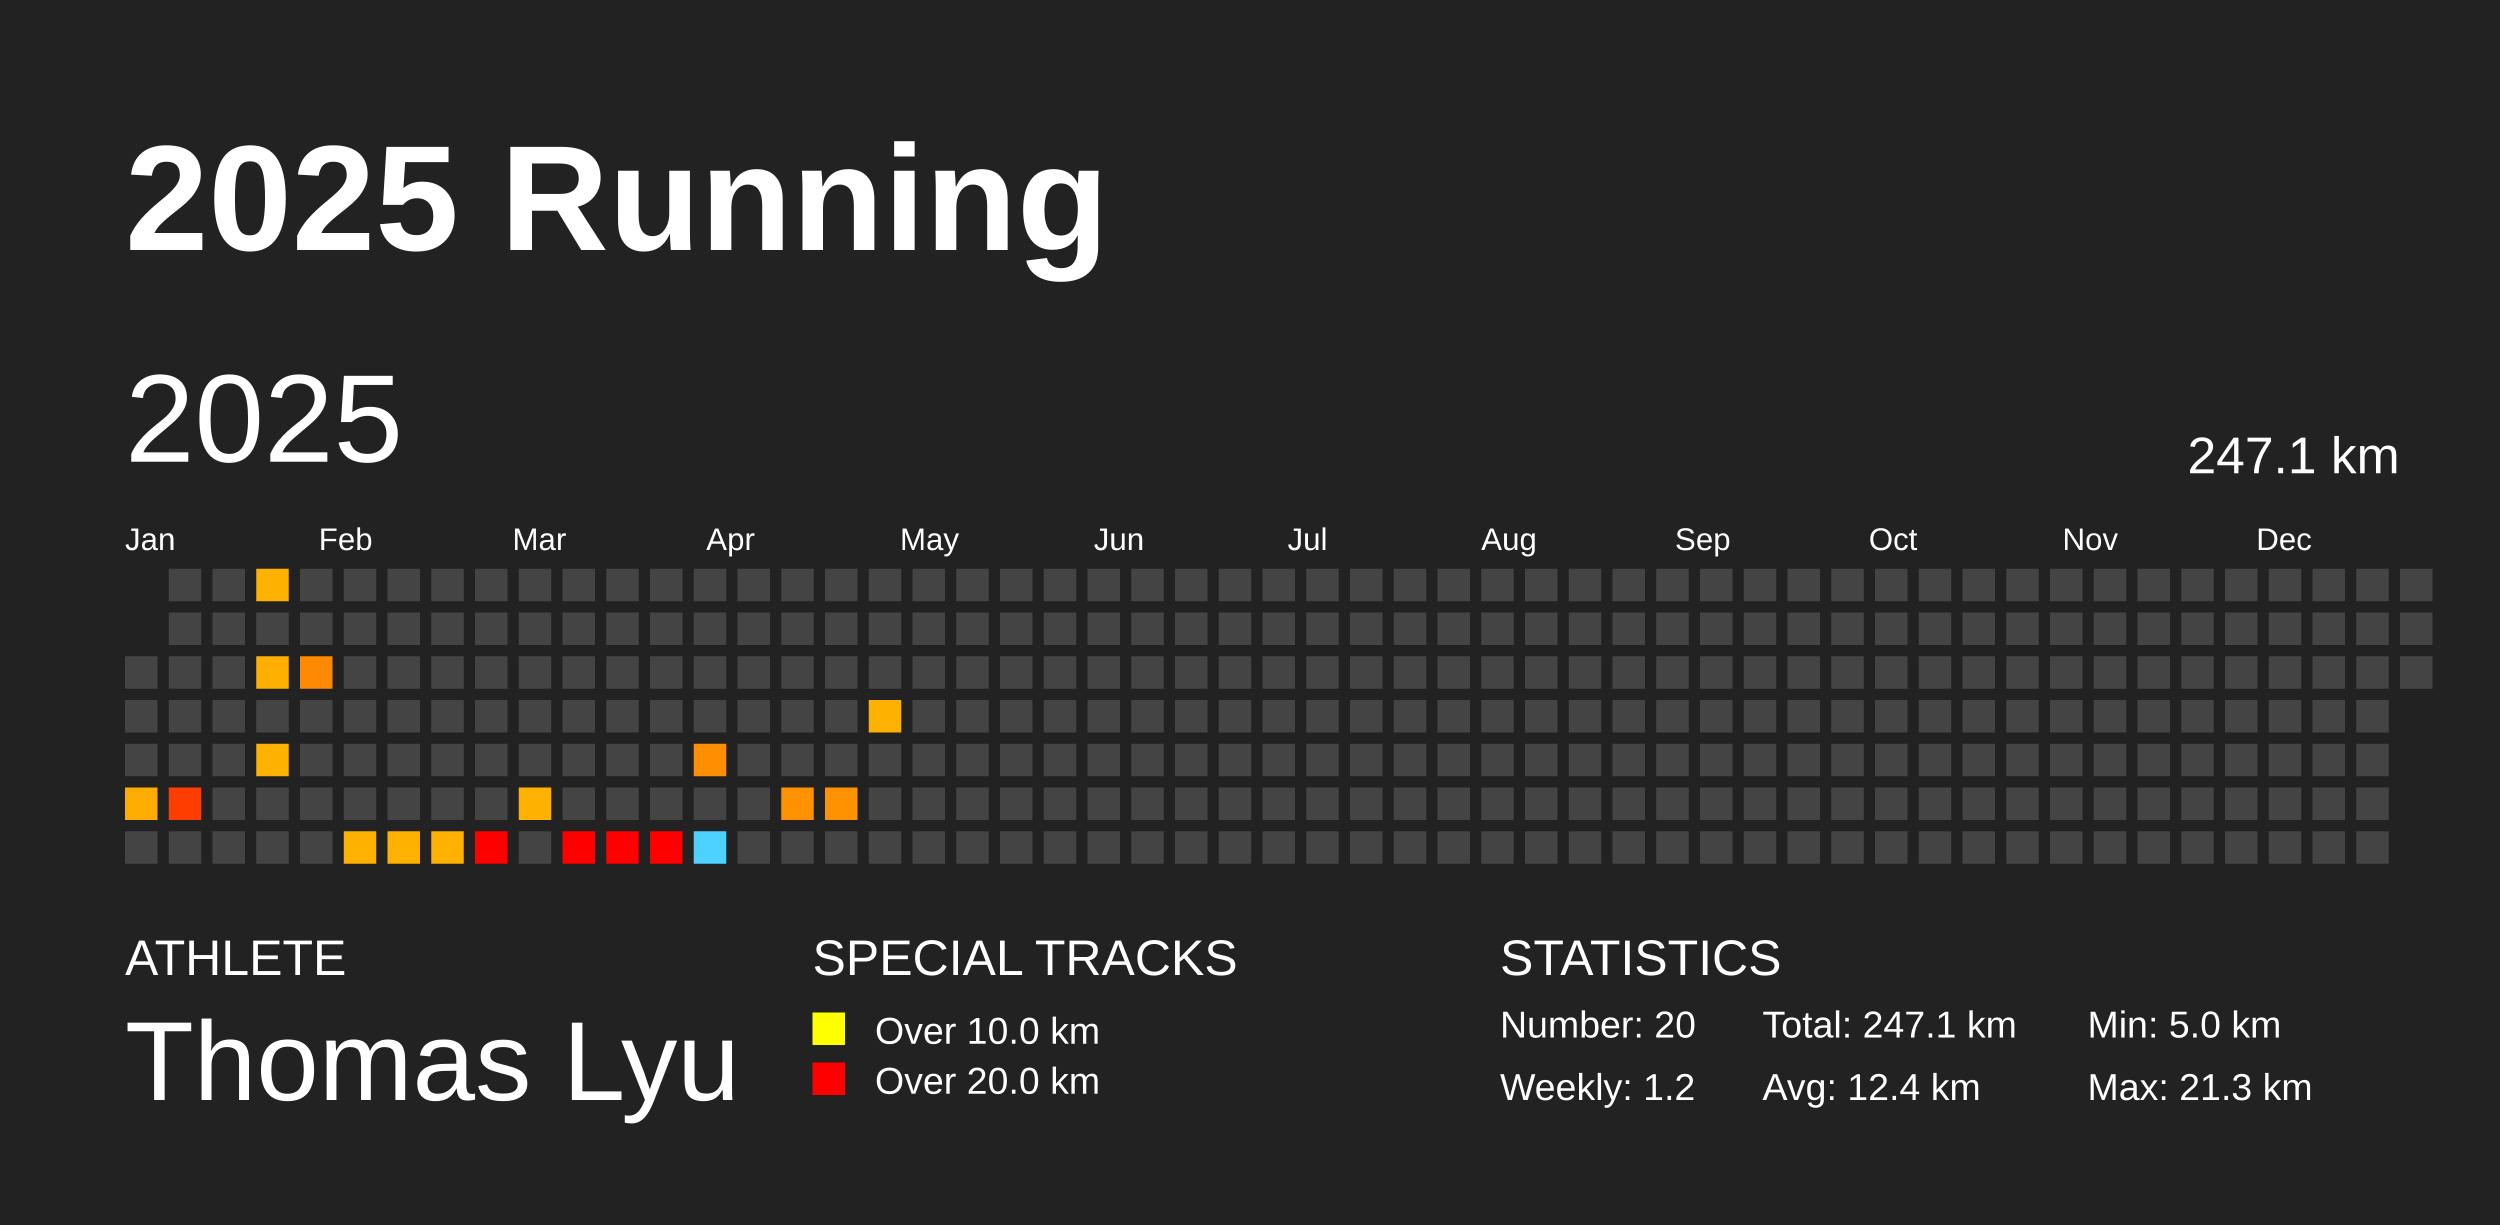
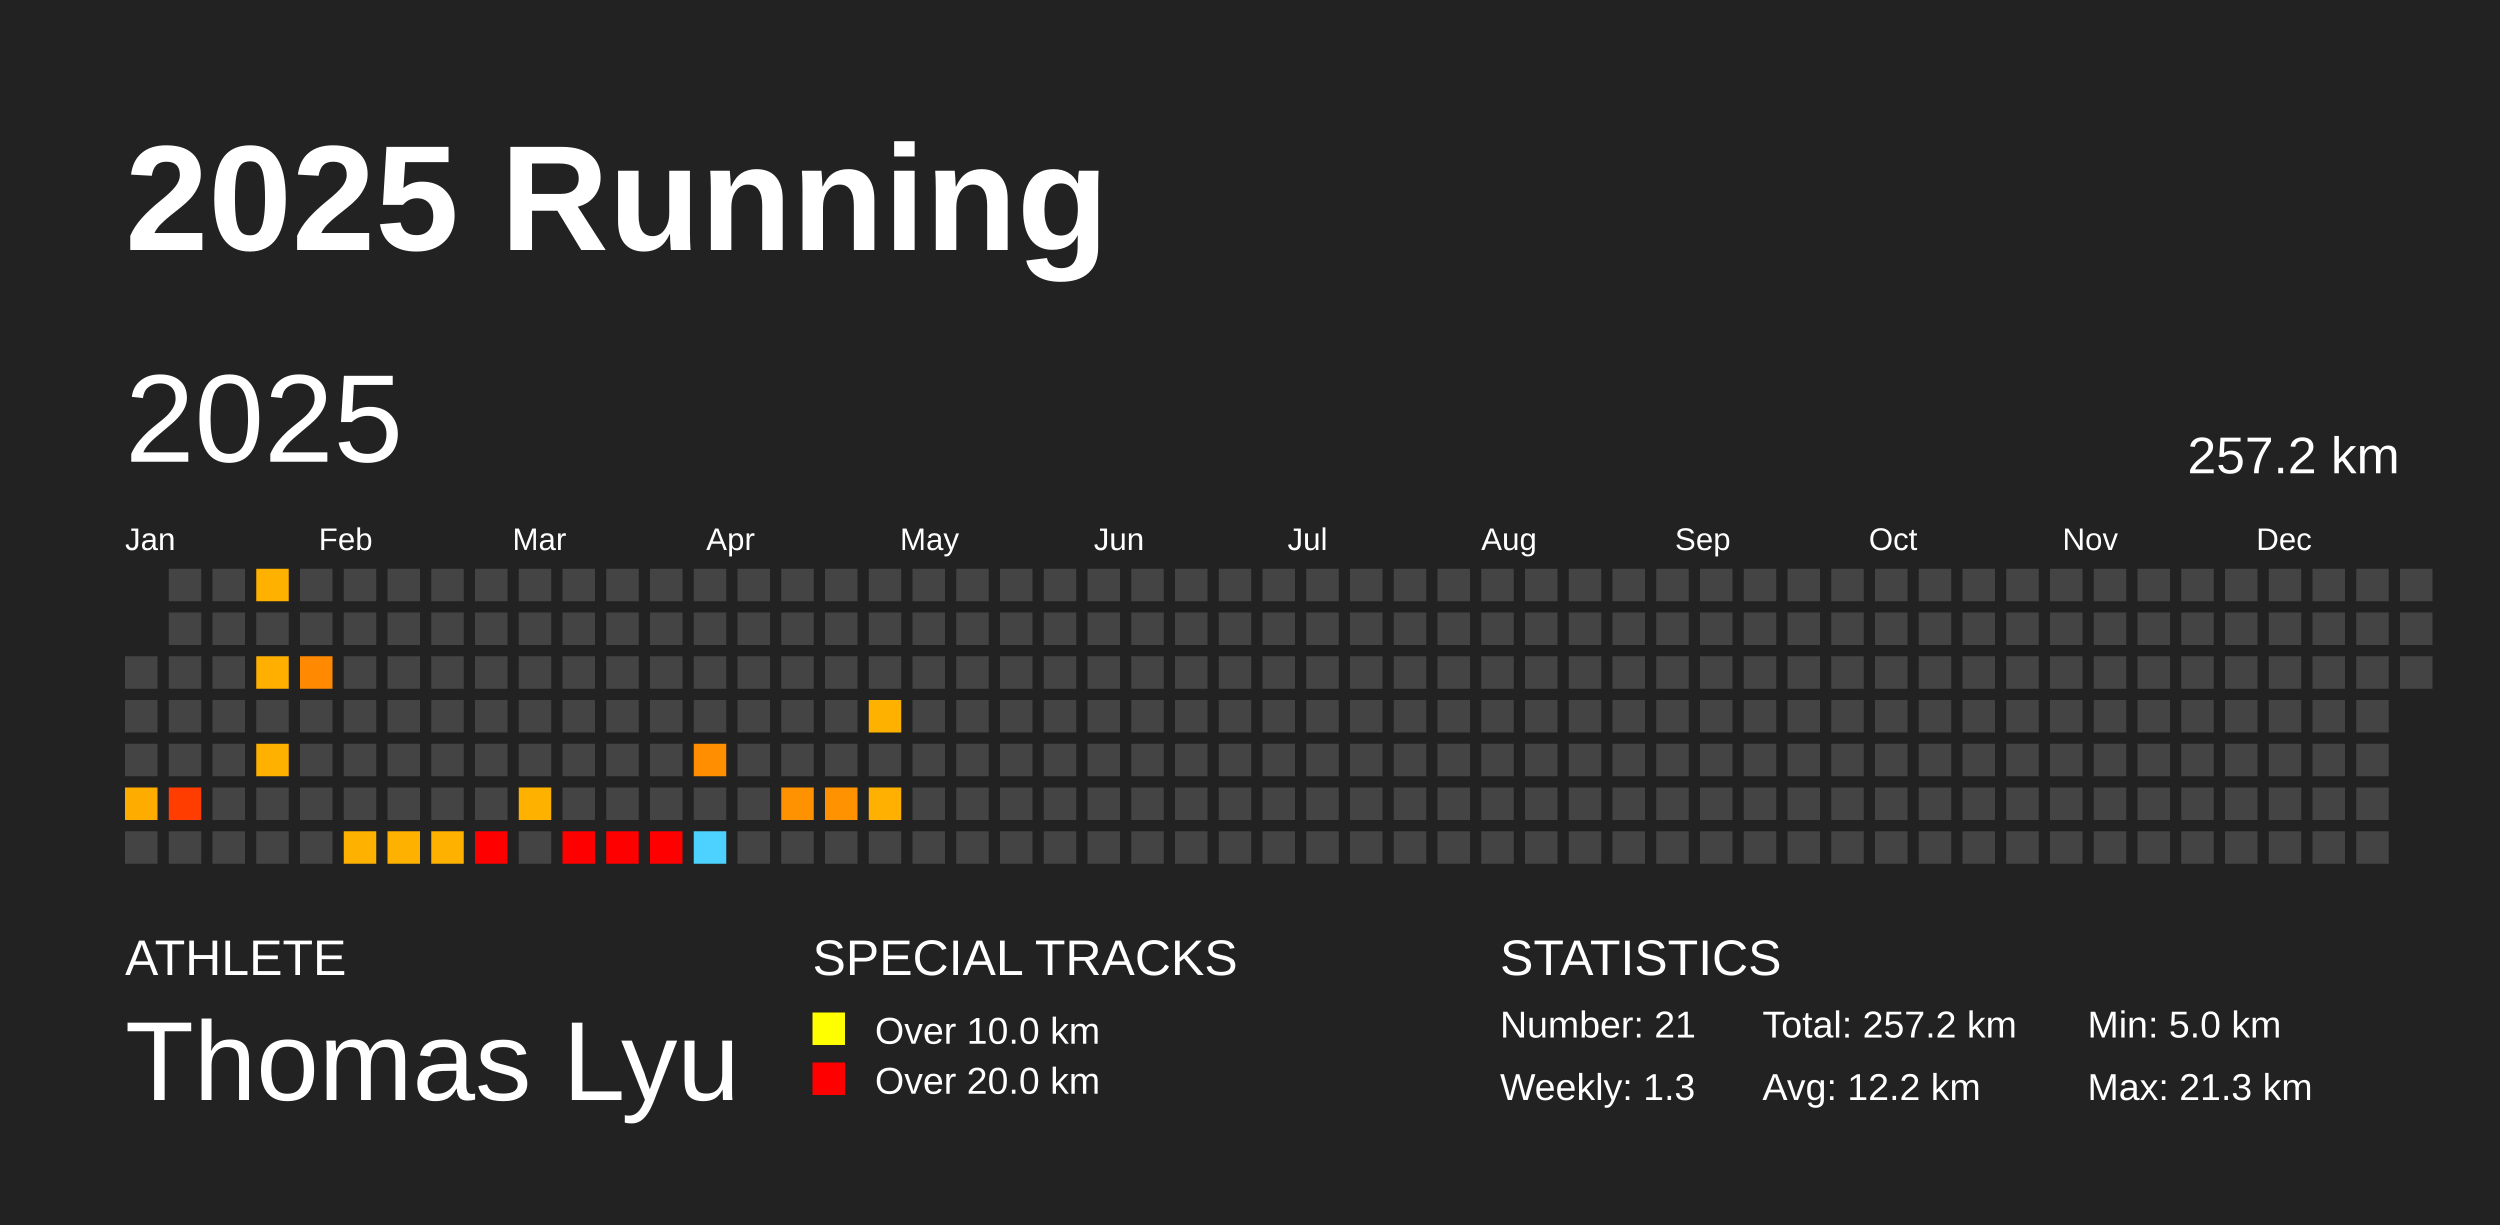
<svg xmlns="http://www.w3.org/2000/svg" baseProfile="full" height="98mm" version="1.1" viewBox="0,0,200,98" width="200mm">
  <defs />
  <rect fill="#222222" height="98" width="200" x="0" y="0" />
  <text fill="#FFFFFF" style="font-size:12px; font-family:Arial; font-weight:bold;" x="10" y="20">2025 Running</text>
  <text fill="#FFFFFF" style="font-size:4px; font-family:Arial" x="10" y="78">ATHLETE</text>
  <text fill="#FFFFFF" style="font-size:9px; font-family:Arial" x="10" y="88">Thomas Lyu</text>
  <text fill="#FFFFFF" style="font-size:4px; font-family:Arial" x="65" y="78">SPECIAL TRACKS</text>
  <rect fill="yellow" height="2.6" width="2.6" x="65" y="81" />
  <text fill="#FFFFFF" style="font-size:3px; font-family:Arial" x="70" y="83.5">Over 10.0 km</text>
  <rect fill="red" height="2.6" width="2.6" x="65" y="85" />
  <text fill="#FFFFFF" style="font-size:3px; font-family:Arial" x="70" y="87.5">Over 20.0 km</text>
  <text fill="#FFFFFF" style="font-size:4px; font-family:Arial" x="120" y="78">STATISTICS</text>
-   <text fill="#FFFFFF" style="font-size:3px; font-family:Arial" x="120" y="83">Number: 20</text>
-   <text fill="#FFFFFF" style="font-size:3px; font-family:Arial" x="120" y="88">Weekly: 1.2</text>
-   <text fill="#FFFFFF" style="font-size:3px; font-family:Arial" x="141" y="83">Total: 247.1 km</text>
-   <text fill="#FFFFFF" style="font-size:3px; font-family:Arial" x="141" y="88">Avg: 12.4 km</text>
+   <text fill="#FFFFFF" style="font-size:3px; font-family:Arial" x="120" y="83">Number: 21</text>
+   <text fill="#FFFFFF" style="font-size:3px; font-family:Arial" x="120" y="88">Weekly: 1.3</text>
+   <text fill="#FFFFFF" style="font-size:3px; font-family:Arial" x="141" y="83">Total: 257.2 km</text>
+   <text fill="#FFFFFF" style="font-size:3px; font-family:Arial" x="141" y="88">Avg: 12.2 km</text>
  <text fill="#FFFFFF" style="font-size:3px; font-family:Arial" x="167" y="83">Min: 5.0 km</text>
  <text fill="#FFFFFF" style="font-size:3px; font-family:Arial" x="167" y="88">Max: 21.3 km</text>
  <text dominant-baseline="hanging" fill="#FFFFFF" style="font-size:10.0px; font-family:Arial;" x="10" y="30">2025</text>
-   <text dominant-baseline="hanging" fill="#FFFFFF" style="font-size:4.125px; font-family:Arial;" x="175" y="35">247.1 km</text>
+   <text dominant-baseline="hanging" fill="#FFFFFF" style="font-size:4.125px; font-family:Arial;" x="175" y="35">257.2 km</text>
  <text fill="#FFFFFF" style="font-size:2.5px; font-family:Arial" x="10.0" y="44">Jan</text>
  <text fill="#FFFFFF" style="font-size:2.5px; font-family:Arial" x="25.5" y="44">Feb</text>
  <text fill="#FFFFFF" style="font-size:2.5px; font-family:Arial" x="41.0" y="44">Mar</text>
  <text fill="#FFFFFF" style="font-size:2.5px; font-family:Arial" x="56.5" y="44">Apr</text>
  <text fill="#FFFFFF" style="font-size:2.5px; font-family:Arial" x="72.0" y="44">May</text>
  <text fill="#FFFFFF" style="font-size:2.5px; font-family:Arial" x="87.5" y="44">Jun</text>
  <text fill="#FFFFFF" style="font-size:2.5px; font-family:Arial" x="103.0" y="44">Jul</text>
  <text fill="#FFFFFF" style="font-size:2.5px; font-family:Arial" x="118.5" y="44">Aug</text>
  <text fill="#FFFFFF" style="font-size:2.5px; font-family:Arial" x="134.0" y="44">Sep</text>
  <text fill="#FFFFFF" style="font-size:2.5px; font-family:Arial" x="149.5" y="44">Oct</text>
  <text fill="#FFFFFF" style="font-size:2.5px; font-family:Arial" x="165.0" y="44">Nov</text>
  <text fill="#FFFFFF" style="font-size:2.5px; font-family:Arial" x="180.5" y="44">Dec</text>
  <rect fill="#444444" height="2.6" width="2.6" x="10.0" y="52.5" />
  <rect fill="#444444" height="2.6" width="2.6" x="10.0" y="56.0" />
  <rect fill="#444444" height="2.6" width="2.6" x="10.0" y="59.5" />
  <rect fill="#ffac00" height="2.6" width="2.6" x="10.0" y="63.0" />
  <rect fill="#444444" height="2.6" width="2.6" x="10.0" y="66.5" />
  <rect fill="#444444" height="2.6" width="2.6" x="13.5" y="45.5" />
  <rect fill="#444444" height="2.6" width="2.6" x="13.5" y="49.0" />
  <rect fill="#444444" height="2.6" width="2.6" x="13.5" y="52.5" />
  <rect fill="#444444" height="2.6" width="2.6" x="13.5" y="56.0" />
  <rect fill="#444444" height="2.6" width="2.6" x="13.5" y="59.5" />
  <rect fill="#ff3d00" height="2.6" width="2.6" x="13.5" y="63.0" />
  <rect fill="#444444" height="2.6" width="2.6" x="13.5" y="66.5" />
  <rect fill="#444444" height="2.6" width="2.6" x="17.0" y="45.5" />
  <rect fill="#444444" height="2.6" width="2.6" x="17.0" y="49.0" />
  <rect fill="#444444" height="2.6" width="2.6" x="17.0" y="52.5" />
  <rect fill="#444444" height="2.6" width="2.6" x="17.0" y="56.0" />
  <rect fill="#444444" height="2.6" width="2.6" x="17.0" y="59.5" />
  <rect fill="#444444" height="2.6" width="2.6" x="17.0" y="63.0" />
  <rect fill="#444444" height="2.6" width="2.6" x="17.0" y="66.5" />
  <rect fill="#ffb100" height="2.6" width="2.6" x="20.5" y="45.5" />
  <rect fill="#444444" height="2.6" width="2.6" x="20.5" y="49.0" />
  <rect fill="#ffaf00" height="2.6" width="2.6" x="20.5" y="52.5" />
  <rect fill="#444444" height="2.6" width="2.6" x="20.5" y="56.0" />
  <rect fill="#ffb100" height="2.6" width="2.6" x="20.5" y="59.5" />
  <rect fill="#444444" height="2.6" width="2.6" x="20.5" y="63.0" />
  <rect fill="#444444" height="2.6" width="2.6" x="20.5" y="66.5" />
  <rect fill="#444444" height="2.6" width="2.6" x="24.0" y="45.5" />
  <rect fill="#444444" height="2.6" width="2.6" x="24.0" y="49.0" />
  <rect fill="#ff8900" height="2.6" width="2.6" x="24.0" y="52.5" />
  <rect fill="#444444" height="2.6" width="2.6" x="24.0" y="56.0" />
  <rect fill="#444444" height="2.6" width="2.6" x="24.0" y="59.5" />
  <rect fill="#444444" height="2.6" width="2.6" x="24.0" y="63.0" />
  <rect fill="#444444" height="2.6" width="2.6" x="24.0" y="66.5" />
  <rect fill="#444444" height="2.6" width="2.6" x="27.5" y="45.5" />
  <rect fill="#444444" height="2.6" width="2.6" x="27.5" y="49.0" />
  <rect fill="#444444" height="2.6" width="2.6" x="27.5" y="52.5" />
  <rect fill="#444444" height="2.6" width="2.6" x="27.5" y="56.0" />
  <rect fill="#444444" height="2.6" width="2.6" x="27.5" y="59.5" />
  <rect fill="#444444" height="2.6" width="2.6" x="27.5" y="63.0" />
  <rect fill="#ffb100" height="2.6" width="2.6" x="27.5" y="66.5" />
  <rect fill="#444444" height="2.6" width="2.6" x="31.0" y="45.5" />
  <rect fill="#444444" height="2.6" width="2.6" x="31.0" y="49.0" />
  <rect fill="#444444" height="2.6" width="2.6" x="31.0" y="52.5" />
  <rect fill="#444444" height="2.6" width="2.6" x="31.0" y="56.0" />
  <rect fill="#444444" height="2.6" width="2.6" x="31.0" y="59.5" />
  <rect fill="#444444" height="2.6" width="2.6" x="31.0" y="63.0" />
  <rect fill="#ffb100" height="2.6" width="2.6" x="31.0" y="66.5" />
  <rect fill="#444444" height="2.6" width="2.6" x="34.5" y="45.5" />
  <rect fill="#444444" height="2.6" width="2.6" x="34.5" y="49.0" />
  <rect fill="#444444" height="2.6" width="2.6" x="34.5" y="52.5" />
  <rect fill="#444444" height="2.6" width="2.6" x="34.5" y="56.0" />
  <rect fill="#444444" height="2.6" width="2.6" x="34.5" y="59.5" />
  <rect fill="#444444" height="2.6" width="2.6" x="34.5" y="63.0" />
  <rect fill="#ffb100" height="2.6" width="2.6" x="34.5" y="66.5" />
  <rect fill="#444444" height="2.6" width="2.6" x="38.0" y="45.5" />
  <rect fill="#444444" height="2.6" width="2.6" x="38.0" y="49.0" />
  <rect fill="#444444" height="2.6" width="2.6" x="38.0" y="52.5" />
  <rect fill="#444444" height="2.6" width="2.6" x="38.0" y="56.0" />
  <rect fill="#444444" height="2.6" width="2.6" x="38.0" y="59.5" />
  <rect fill="#444444" height="2.6" width="2.6" x="38.0" y="63.0" />
  <rect fill="red" height="2.6" width="2.6" x="38.0" y="66.5" />
  <rect fill="#444444" height="2.6" width="2.6" x="41.5" y="45.5" />
  <rect fill="#444444" height="2.6" width="2.6" x="41.5" y="49.0" />
  <rect fill="#444444" height="2.6" width="2.6" x="41.5" y="52.5" />
  <rect fill="#444444" height="2.6" width="2.6" x="41.5" y="56.0" />
  <rect fill="#444444" height="2.6" width="2.6" x="41.5" y="59.5" />
  <rect fill="#ffb100" height="2.6" width="2.6" x="41.5" y="63.0" />
  <rect fill="#444444" height="2.6" width="2.6" x="41.5" y="66.5" />
  <rect fill="#444444" height="2.6" width="2.6" x="45.0" y="45.5" />
  <rect fill="#444444" height="2.6" width="2.6" x="45.0" y="49.0" />
  <rect fill="#444444" height="2.6" width="2.6" x="45.0" y="52.5" />
  <rect fill="#444444" height="2.6" width="2.6" x="45.0" y="56.0" />
  <rect fill="#444444" height="2.6" width="2.6" x="45.0" y="59.5" />
  <rect fill="#444444" height="2.6" width="2.6" x="45.0" y="63.0" />
  <rect fill="red" height="2.6" width="2.6" x="45.0" y="66.5" />
  <rect fill="#444444" height="2.6" width="2.6" x="48.5" y="45.5" />
  <rect fill="#444444" height="2.6" width="2.6" x="48.5" y="49.0" />
  <rect fill="#444444" height="2.6" width="2.6" x="48.5" y="52.5" />
  <rect fill="#444444" height="2.6" width="2.6" x="48.5" y="56.0" />
  <rect fill="#444444" height="2.6" width="2.6" x="48.5" y="59.5" />
  <rect fill="#444444" height="2.6" width="2.6" x="48.5" y="63.0" />
  <rect fill="red" height="2.6" width="2.6" x="48.5" y="66.5" />
  <rect fill="#444444" height="2.6" width="2.6" x="52.0" y="45.5" />
  <rect fill="#444444" height="2.6" width="2.6" x="52.0" y="49.0" />
  <rect fill="#444444" height="2.6" width="2.6" x="52.0" y="52.5" />
  <rect fill="#444444" height="2.6" width="2.6" x="52.0" y="56.0" />
  <rect fill="#444444" height="2.6" width="2.6" x="52.0" y="59.5" />
  <rect fill="#444444" height="2.6" width="2.6" x="52.0" y="63.0" />
  <rect fill="red" height="2.6" width="2.6" x="52.0" y="66.5" />
  <rect fill="#444444" height="2.6" width="2.6" x="55.5" y="45.5" />
  <rect fill="#444444" height="2.6" width="2.6" x="55.5" y="49.0" />
  <rect fill="#444444" height="2.6" width="2.6" x="55.5" y="52.5" />
  <rect fill="#444444" height="2.6" width="2.6" x="55.5" y="56.0" />
  <rect fill="#ff8f00" height="2.6" width="2.6" x="55.5" y="59.5" />
  <rect fill="#444444" height="2.6" width="2.6" x="55.5" y="63.0" />
  <rect fill="#4dd2ff" height="2.6" width="2.6" x="55.5" y="66.5" />
  <rect fill="#444444" height="2.6" width="2.6" x="59.0" y="45.5" />
  <rect fill="#444444" height="2.6" width="2.6" x="59.0" y="49.0" />
  <rect fill="#444444" height="2.6" width="2.6" x="59.0" y="52.5" />
  <rect fill="#444444" height="2.6" width="2.6" x="59.0" y="56.0" />
  <rect fill="#444444" height="2.6" width="2.6" x="59.0" y="59.5" />
  <rect fill="#444444" height="2.6" width="2.6" x="59.0" y="63.0" />
  <rect fill="#444444" height="2.6" width="2.6" x="59.0" y="66.5" />
  <rect fill="#444444" height="2.6" width="2.6" x="62.5" y="45.5" />
  <rect fill="#444444" height="2.6" width="2.6" x="62.5" y="49.0" />
  <rect fill="#444444" height="2.6" width="2.6" x="62.5" y="52.5" />
  <rect fill="#444444" height="2.6" width="2.6" x="62.5" y="56.0" />
  <rect fill="#444444" height="2.6" width="2.6" x="62.5" y="59.5" />
  <rect fill="#ff9200" height="2.6" width="2.6" x="62.5" y="63.0" />
  <rect fill="#444444" height="2.6" width="2.6" x="62.5" y="66.5" />
  <rect fill="#444444" height="2.6" width="2.6" x="66.0" y="45.5" />
  <rect fill="#444444" height="2.6" width="2.6" x="66.0" y="49.0" />
  <rect fill="#444444" height="2.6" width="2.6" x="66.0" y="52.5" />
  <rect fill="#444444" height="2.6" width="2.6" x="66.0" y="56.0" />
  <rect fill="#444444" height="2.6" width="2.6" x="66.0" y="59.5" />
  <rect fill="#ff9200" height="2.6" width="2.6" x="66.0" y="63.0" />
  <rect fill="#444444" height="2.6" width="2.6" x="66.0" y="66.5" />
  <rect fill="#444444" height="2.6" width="2.6" x="69.5" y="45.5" />
  <rect fill="#444444" height="2.6" width="2.6" x="69.5" y="49.0" />
  <rect fill="#444444" height="2.6" width="2.6" x="69.5" y="52.5" />
  <rect fill="#ffb100" height="2.6" width="2.6" x="69.5" y="56.0" />
  <rect fill="#444444" height="2.6" width="2.6" x="69.5" y="59.5" />
-   <rect fill="#444444" height="2.6" width="2.6" x="69.5" y="63.0" />
+   <rect fill="#ffb000" height="2.6" width="2.6" x="69.5" y="63.0" />
  <rect fill="#444444" height="2.6" width="2.6" x="69.5" y="66.5" />
  <rect fill="#444444" height="2.6" width="2.6" x="73.0" y="45.5" />
  <rect fill="#444444" height="2.6" width="2.6" x="73.0" y="49.0" />
  <rect fill="#444444" height="2.6" width="2.6" x="73.0" y="52.5" />
  <rect fill="#444444" height="2.6" width="2.6" x="73.0" y="56.0" />
  <rect fill="#444444" height="2.6" width="2.6" x="73.0" y="59.5" />
  <rect fill="#444444" height="2.6" width="2.6" x="73.0" y="63.0" />
  <rect fill="#444444" height="2.6" width="2.6" x="73.0" y="66.5" />
  <rect fill="#444444" height="2.6" width="2.6" x="76.5" y="45.5" />
  <rect fill="#444444" height="2.6" width="2.6" x="76.5" y="49.0" />
  <rect fill="#444444" height="2.6" width="2.6" x="76.5" y="52.5" />
  <rect fill="#444444" height="2.6" width="2.6" x="76.5" y="56.0" />
  <rect fill="#444444" height="2.6" width="2.6" x="76.5" y="59.5" />
  <rect fill="#444444" height="2.6" width="2.6" x="76.5" y="63.0" />
  <rect fill="#444444" height="2.6" width="2.6" x="76.5" y="66.5" />
  <rect fill="#444444" height="2.6" width="2.6" x="80.0" y="45.5" />
  <rect fill="#444444" height="2.6" width="2.6" x="80.0" y="49.0" />
  <rect fill="#444444" height="2.6" width="2.6" x="80.0" y="52.5" />
  <rect fill="#444444" height="2.6" width="2.6" x="80.0" y="56.0" />
  <rect fill="#444444" height="2.6" width="2.6" x="80.0" y="59.5" />
  <rect fill="#444444" height="2.6" width="2.6" x="80.0" y="63.0" />
  <rect fill="#444444" height="2.6" width="2.6" x="80.0" y="66.5" />
  <rect fill="#444444" height="2.6" width="2.6" x="83.5" y="45.5" />
  <rect fill="#444444" height="2.6" width="2.6" x="83.5" y="49.0" />
  <rect fill="#444444" height="2.6" width="2.6" x="83.5" y="52.5" />
  <rect fill="#444444" height="2.6" width="2.6" x="83.5" y="56.0" />
  <rect fill="#444444" height="2.6" width="2.6" x="83.5" y="59.5" />
  <rect fill="#444444" height="2.6" width="2.6" x="83.5" y="63.0" />
  <rect fill="#444444" height="2.6" width="2.6" x="83.5" y="66.5" />
  <rect fill="#444444" height="2.6" width="2.6" x="87.0" y="45.5" />
  <rect fill="#444444" height="2.6" width="2.6" x="87.0" y="49.0" />
  <rect fill="#444444" height="2.6" width="2.6" x="87.0" y="52.5" />
  <rect fill="#444444" height="2.6" width="2.6" x="87.0" y="56.0" />
  <rect fill="#444444" height="2.6" width="2.6" x="87.0" y="59.5" />
  <rect fill="#444444" height="2.6" width="2.6" x="87.0" y="63.0" />
  <rect fill="#444444" height="2.6" width="2.6" x="87.0" y="66.5" />
  <rect fill="#444444" height="2.6" width="2.6" x="90.5" y="45.5" />
  <rect fill="#444444" height="2.6" width="2.6" x="90.5" y="49.0" />
  <rect fill="#444444" height="2.6" width="2.6" x="90.5" y="52.5" />
  <rect fill="#444444" height="2.6" width="2.6" x="90.5" y="56.0" />
  <rect fill="#444444" height="2.6" width="2.6" x="90.5" y="59.5" />
  <rect fill="#444444" height="2.6" width="2.6" x="90.5" y="63.0" />
  <rect fill="#444444" height="2.6" width="2.6" x="90.5" y="66.5" />
  <rect fill="#444444" height="2.6" width="2.6" x="94.0" y="45.5" />
  <rect fill="#444444" height="2.6" width="2.6" x="94.0" y="49.0" />
  <rect fill="#444444" height="2.6" width="2.6" x="94.0" y="52.5" />
  <rect fill="#444444" height="2.6" width="2.6" x="94.0" y="56.0" />
  <rect fill="#444444" height="2.6" width="2.6" x="94.0" y="59.5" />
  <rect fill="#444444" height="2.6" width="2.6" x="94.0" y="63.0" />
  <rect fill="#444444" height="2.6" width="2.6" x="94.0" y="66.5" />
  <rect fill="#444444" height="2.6" width="2.6" x="97.5" y="45.5" />
  <rect fill="#444444" height="2.6" width="2.6" x="97.5" y="49.0" />
  <rect fill="#444444" height="2.6" width="2.6" x="97.5" y="52.5" />
  <rect fill="#444444" height="2.6" width="2.6" x="97.5" y="56.0" />
  <rect fill="#444444" height="2.6" width="2.6" x="97.5" y="59.5" />
  <rect fill="#444444" height="2.6" width="2.6" x="97.5" y="63.0" />
  <rect fill="#444444" height="2.6" width="2.6" x="97.5" y="66.5" />
  <rect fill="#444444" height="2.6" width="2.6" x="101.0" y="45.5" />
  <rect fill="#444444" height="2.6" width="2.6" x="101.0" y="49.0" />
  <rect fill="#444444" height="2.6" width="2.6" x="101.0" y="52.5" />
  <rect fill="#444444" height="2.6" width="2.6" x="101.0" y="56.0" />
  <rect fill="#444444" height="2.6" width="2.6" x="101.0" y="59.5" />
  <rect fill="#444444" height="2.6" width="2.6" x="101.0" y="63.0" />
  <rect fill="#444444" height="2.6" width="2.6" x="101.0" y="66.5" />
  <rect fill="#444444" height="2.6" width="2.6" x="104.5" y="45.5" />
  <rect fill="#444444" height="2.6" width="2.6" x="104.5" y="49.0" />
  <rect fill="#444444" height="2.6" width="2.6" x="104.5" y="52.5" />
  <rect fill="#444444" height="2.6" width="2.6" x="104.5" y="56.0" />
  <rect fill="#444444" height="2.6" width="2.6" x="104.5" y="59.5" />
  <rect fill="#444444" height="2.6" width="2.6" x="104.5" y="63.0" />
  <rect fill="#444444" height="2.6" width="2.6" x="104.5" y="66.5" />
  <rect fill="#444444" height="2.6" width="2.6" x="108.0" y="45.5" />
  <rect fill="#444444" height="2.6" width="2.6" x="108.0" y="49.0" />
  <rect fill="#444444" height="2.6" width="2.6" x="108.0" y="52.5" />
  <rect fill="#444444" height="2.6" width="2.6" x="108.0" y="56.0" />
  <rect fill="#444444" height="2.6" width="2.6" x="108.0" y="59.5" />
  <rect fill="#444444" height="2.6" width="2.6" x="108.0" y="63.0" />
  <rect fill="#444444" height="2.6" width="2.6" x="108.0" y="66.5" />
  <rect fill="#444444" height="2.6" width="2.6" x="111.5" y="45.5" />
  <rect fill="#444444" height="2.6" width="2.6" x="111.5" y="49.0" />
  <rect fill="#444444" height="2.6" width="2.6" x="111.5" y="52.5" />
  <rect fill="#444444" height="2.6" width="2.6" x="111.5" y="56.0" />
  <rect fill="#444444" height="2.6" width="2.6" x="111.5" y="59.5" />
  <rect fill="#444444" height="2.6" width="2.6" x="111.5" y="63.0" />
  <rect fill="#444444" height="2.6" width="2.6" x="111.5" y="66.5" />
  <rect fill="#444444" height="2.6" width="2.6" x="115.0" y="45.5" />
  <rect fill="#444444" height="2.6" width="2.6" x="115.0" y="49.0" />
  <rect fill="#444444" height="2.6" width="2.6" x="115.0" y="52.5" />
  <rect fill="#444444" height="2.6" width="2.6" x="115.0" y="56.0" />
  <rect fill="#444444" height="2.6" width="2.6" x="115.0" y="59.5" />
  <rect fill="#444444" height="2.6" width="2.6" x="115.0" y="63.0" />
  <rect fill="#444444" height="2.6" width="2.6" x="115.0" y="66.5" />
  <rect fill="#444444" height="2.6" width="2.6" x="118.5" y="45.5" />
  <rect fill="#444444" height="2.6" width="2.6" x="118.5" y="49.0" />
  <rect fill="#444444" height="2.6" width="2.6" x="118.5" y="52.5" />
  <rect fill="#444444" height="2.6" width="2.6" x="118.5" y="56.0" />
  <rect fill="#444444" height="2.6" width="2.6" x="118.5" y="59.5" />
  <rect fill="#444444" height="2.6" width="2.6" x="118.5" y="63.0" />
  <rect fill="#444444" height="2.6" width="2.6" x="118.5" y="66.5" />
  <rect fill="#444444" height="2.6" width="2.6" x="122.0" y="45.5" />
  <rect fill="#444444" height="2.6" width="2.6" x="122.0" y="49.0" />
  <rect fill="#444444" height="2.6" width="2.6" x="122.0" y="52.5" />
  <rect fill="#444444" height="2.6" width="2.6" x="122.0" y="56.0" />
  <rect fill="#444444" height="2.6" width="2.6" x="122.0" y="59.5" />
  <rect fill="#444444" height="2.6" width="2.6" x="122.0" y="63.0" />
  <rect fill="#444444" height="2.6" width="2.6" x="122.0" y="66.5" />
  <rect fill="#444444" height="2.6" width="2.6" x="125.5" y="45.5" />
  <rect fill="#444444" height="2.6" width="2.6" x="125.5" y="49.0" />
  <rect fill="#444444" height="2.6" width="2.6" x="125.5" y="52.5" />
  <rect fill="#444444" height="2.6" width="2.6" x="125.5" y="56.0" />
  <rect fill="#444444" height="2.6" width="2.6" x="125.5" y="59.5" />
  <rect fill="#444444" height="2.6" width="2.6" x="125.5" y="63.0" />
  <rect fill="#444444" height="2.6" width="2.6" x="125.5" y="66.5" />
  <rect fill="#444444" height="2.6" width="2.6" x="129.0" y="45.5" />
  <rect fill="#444444" height="2.6" width="2.6" x="129.0" y="49.0" />
  <rect fill="#444444" height="2.6" width="2.6" x="129.0" y="52.5" />
  <rect fill="#444444" height="2.6" width="2.6" x="129.0" y="56.0" />
  <rect fill="#444444" height="2.6" width="2.6" x="129.0" y="59.5" />
  <rect fill="#444444" height="2.6" width="2.6" x="129.0" y="63.0" />
  <rect fill="#444444" height="2.6" width="2.6" x="129.0" y="66.5" />
  <rect fill="#444444" height="2.6" width="2.6" x="132.5" y="45.5" />
  <rect fill="#444444" height="2.6" width="2.6" x="132.5" y="49.0" />
  <rect fill="#444444" height="2.6" width="2.6" x="132.5" y="52.5" />
  <rect fill="#444444" height="2.6" width="2.6" x="132.5" y="56.0" />
  <rect fill="#444444" height="2.6" width="2.6" x="132.5" y="59.5" />
  <rect fill="#444444" height="2.6" width="2.6" x="132.5" y="63.0" />
  <rect fill="#444444" height="2.6" width="2.6" x="132.5" y="66.5" />
  <rect fill="#444444" height="2.6" width="2.6" x="136.0" y="45.5" />
  <rect fill="#444444" height="2.6" width="2.6" x="136.0" y="49.0" />
  <rect fill="#444444" height="2.6" width="2.6" x="136.0" y="52.5" />
  <rect fill="#444444" height="2.6" width="2.6" x="136.0" y="56.0" />
  <rect fill="#444444" height="2.6" width="2.6" x="136.0" y="59.5" />
  <rect fill="#444444" height="2.6" width="2.6" x="136.0" y="63.0" />
  <rect fill="#444444" height="2.6" width="2.6" x="136.0" y="66.5" />
  <rect fill="#444444" height="2.6" width="2.6" x="139.5" y="45.5" />
  <rect fill="#444444" height="2.6" width="2.6" x="139.5" y="49.0" />
  <rect fill="#444444" height="2.6" width="2.6" x="139.5" y="52.5" />
  <rect fill="#444444" height="2.6" width="2.6" x="139.5" y="56.0" />
  <rect fill="#444444" height="2.6" width="2.6" x="139.5" y="59.5" />
  <rect fill="#444444" height="2.6" width="2.6" x="139.5" y="63.0" />
  <rect fill="#444444" height="2.6" width="2.6" x="139.5" y="66.5" />
  <rect fill="#444444" height="2.6" width="2.6" x="143.0" y="45.5" />
  <rect fill="#444444" height="2.6" width="2.6" x="143.0" y="49.0" />
  <rect fill="#444444" height="2.6" width="2.6" x="143.0" y="52.5" />
  <rect fill="#444444" height="2.6" width="2.6" x="143.0" y="56.0" />
  <rect fill="#444444" height="2.6" width="2.6" x="143.0" y="59.5" />
  <rect fill="#444444" height="2.6" width="2.6" x="143.0" y="63.0" />
  <rect fill="#444444" height="2.6" width="2.6" x="143.0" y="66.5" />
  <rect fill="#444444" height="2.6" width="2.6" x="146.5" y="45.5" />
  <rect fill="#444444" height="2.6" width="2.6" x="146.5" y="49.0" />
  <rect fill="#444444" height="2.6" width="2.6" x="146.5" y="52.5" />
  <rect fill="#444444" height="2.6" width="2.6" x="146.5" y="56.0" />
  <rect fill="#444444" height="2.6" width="2.6" x="146.5" y="59.5" />
  <rect fill="#444444" height="2.6" width="2.6" x="146.5" y="63.0" />
  <rect fill="#444444" height="2.6" width="2.6" x="146.5" y="66.5" />
  <rect fill="#444444" height="2.6" width="2.6" x="150.0" y="45.5" />
  <rect fill="#444444" height="2.6" width="2.6" x="150.0" y="49.0" />
  <rect fill="#444444" height="2.6" width="2.6" x="150.0" y="52.5" />
  <rect fill="#444444" height="2.6" width="2.6" x="150.0" y="56.0" />
  <rect fill="#444444" height="2.6" width="2.6" x="150.0" y="59.5" />
  <rect fill="#444444" height="2.6" width="2.6" x="150.0" y="63.0" />
  <rect fill="#444444" height="2.6" width="2.6" x="150.0" y="66.5" />
  <rect fill="#444444" height="2.6" width="2.6" x="153.5" y="45.5" />
  <rect fill="#444444" height="2.6" width="2.6" x="153.5" y="49.0" />
  <rect fill="#444444" height="2.6" width="2.6" x="153.5" y="52.5" />
  <rect fill="#444444" height="2.6" width="2.6" x="153.5" y="56.0" />
  <rect fill="#444444" height="2.6" width="2.6" x="153.5" y="59.5" />
  <rect fill="#444444" height="2.6" width="2.6" x="153.5" y="63.0" />
  <rect fill="#444444" height="2.6" width="2.6" x="153.5" y="66.5" />
  <rect fill="#444444" height="2.6" width="2.6" x="157.0" y="45.5" />
  <rect fill="#444444" height="2.6" width="2.6" x="157.0" y="49.0" />
  <rect fill="#444444" height="2.6" width="2.6" x="157.0" y="52.5" />
  <rect fill="#444444" height="2.6" width="2.6" x="157.0" y="56.0" />
  <rect fill="#444444" height="2.6" width="2.6" x="157.0" y="59.5" />
  <rect fill="#444444" height="2.6" width="2.6" x="157.0" y="63.0" />
  <rect fill="#444444" height="2.6" width="2.6" x="157.0" y="66.5" />
  <rect fill="#444444" height="2.6" width="2.6" x="160.5" y="45.5" />
  <rect fill="#444444" height="2.6" width="2.6" x="160.5" y="49.0" />
  <rect fill="#444444" height="2.6" width="2.6" x="160.5" y="52.5" />
  <rect fill="#444444" height="2.6" width="2.6" x="160.5" y="56.0" />
  <rect fill="#444444" height="2.6" width="2.6" x="160.5" y="59.5" />
  <rect fill="#444444" height="2.6" width="2.6" x="160.5" y="63.0" />
  <rect fill="#444444" height="2.6" width="2.6" x="160.5" y="66.5" />
  <rect fill="#444444" height="2.6" width="2.6" x="164.0" y="45.5" />
  <rect fill="#444444" height="2.6" width="2.6" x="164.0" y="49.0" />
  <rect fill="#444444" height="2.6" width="2.6" x="164.0" y="52.5" />
  <rect fill="#444444" height="2.6" width="2.6" x="164.0" y="56.0" />
  <rect fill="#444444" height="2.6" width="2.6" x="164.0" y="59.5" />
  <rect fill="#444444" height="2.6" width="2.6" x="164.0" y="63.0" />
  <rect fill="#444444" height="2.6" width="2.6" x="164.0" y="66.5" />
  <rect fill="#444444" height="2.6" width="2.6" x="167.5" y="45.5" />
  <rect fill="#444444" height="2.6" width="2.6" x="167.5" y="49.0" />
  <rect fill="#444444" height="2.6" width="2.6" x="167.5" y="52.5" />
  <rect fill="#444444" height="2.6" width="2.6" x="167.5" y="56.0" />
  <rect fill="#444444" height="2.6" width="2.6" x="167.5" y="59.5" />
  <rect fill="#444444" height="2.6" width="2.6" x="167.5" y="63.0" />
  <rect fill="#444444" height="2.6" width="2.6" x="167.5" y="66.5" />
  <rect fill="#444444" height="2.6" width="2.6" x="171.0" y="45.5" />
  <rect fill="#444444" height="2.6" width="2.6" x="171.0" y="49.0" />
  <rect fill="#444444" height="2.6" width="2.6" x="171.0" y="52.5" />
  <rect fill="#444444" height="2.6" width="2.6" x="171.0" y="56.0" />
  <rect fill="#444444" height="2.6" width="2.6" x="171.0" y="59.5" />
  <rect fill="#444444" height="2.6" width="2.6" x="171.0" y="63.0" />
  <rect fill="#444444" height="2.6" width="2.6" x="171.0" y="66.5" />
  <rect fill="#444444" height="2.6" width="2.6" x="174.5" y="45.5" />
  <rect fill="#444444" height="2.6" width="2.6" x="174.5" y="49.0" />
  <rect fill="#444444" height="2.6" width="2.6" x="174.5" y="52.5" />
  <rect fill="#444444" height="2.6" width="2.6" x="174.5" y="56.0" />
  <rect fill="#444444" height="2.6" width="2.6" x="174.5" y="59.5" />
  <rect fill="#444444" height="2.6" width="2.6" x="174.5" y="63.0" />
  <rect fill="#444444" height="2.6" width="2.6" x="174.5" y="66.5" />
  <rect fill="#444444" height="2.6" width="2.6" x="178.0" y="45.5" />
  <rect fill="#444444" height="2.6" width="2.6" x="178.0" y="49.0" />
  <rect fill="#444444" height="2.6" width="2.6" x="178.0" y="52.5" />
  <rect fill="#444444" height="2.6" width="2.6" x="178.0" y="56.0" />
  <rect fill="#444444" height="2.6" width="2.6" x="178.0" y="59.5" />
  <rect fill="#444444" height="2.6" width="2.6" x="178.0" y="63.0" />
  <rect fill="#444444" height="2.6" width="2.6" x="178.0" y="66.5" />
  <rect fill="#444444" height="2.6" width="2.6" x="181.5" y="45.5" />
  <rect fill="#444444" height="2.6" width="2.6" x="181.5" y="49.0" />
  <rect fill="#444444" height="2.6" width="2.6" x="181.5" y="52.5" />
  <rect fill="#444444" height="2.6" width="2.6" x="181.5" y="56.0" />
  <rect fill="#444444" height="2.6" width="2.6" x="181.5" y="59.5" />
  <rect fill="#444444" height="2.6" width="2.6" x="181.5" y="63.0" />
  <rect fill="#444444" height="2.6" width="2.6" x="181.5" y="66.5" />
  <rect fill="#444444" height="2.6" width="2.6" x="185.0" y="45.5" />
  <rect fill="#444444" height="2.6" width="2.6" x="185.0" y="49.0" />
  <rect fill="#444444" height="2.6" width="2.6" x="185.0" y="52.5" />
  <rect fill="#444444" height="2.6" width="2.6" x="185.0" y="56.0" />
  <rect fill="#444444" height="2.6" width="2.6" x="185.0" y="59.5" />
  <rect fill="#444444" height="2.6" width="2.6" x="185.0" y="63.0" />
  <rect fill="#444444" height="2.6" width="2.6" x="185.0" y="66.5" />
  <rect fill="#444444" height="2.6" width="2.6" x="188.5" y="45.5" />
  <rect fill="#444444" height="2.6" width="2.6" x="188.5" y="49.0" />
  <rect fill="#444444" height="2.6" width="2.6" x="188.5" y="52.5" />
  <rect fill="#444444" height="2.6" width="2.6" x="188.5" y="56.0" />
  <rect fill="#444444" height="2.6" width="2.6" x="188.5" y="59.5" />
  <rect fill="#444444" height="2.6" width="2.6" x="188.5" y="63.0" />
  <rect fill="#444444" height="2.6" width="2.6" x="188.5" y="66.5" />
  <rect fill="#444444" height="2.6" width="2.6" x="192.0" y="45.5" />
  <rect fill="#444444" height="2.6" width="2.6" x="192.0" y="49.0" />
  <rect fill="#444444" height="2.6" width="2.6" x="192.0" y="52.5" />
</svg>
